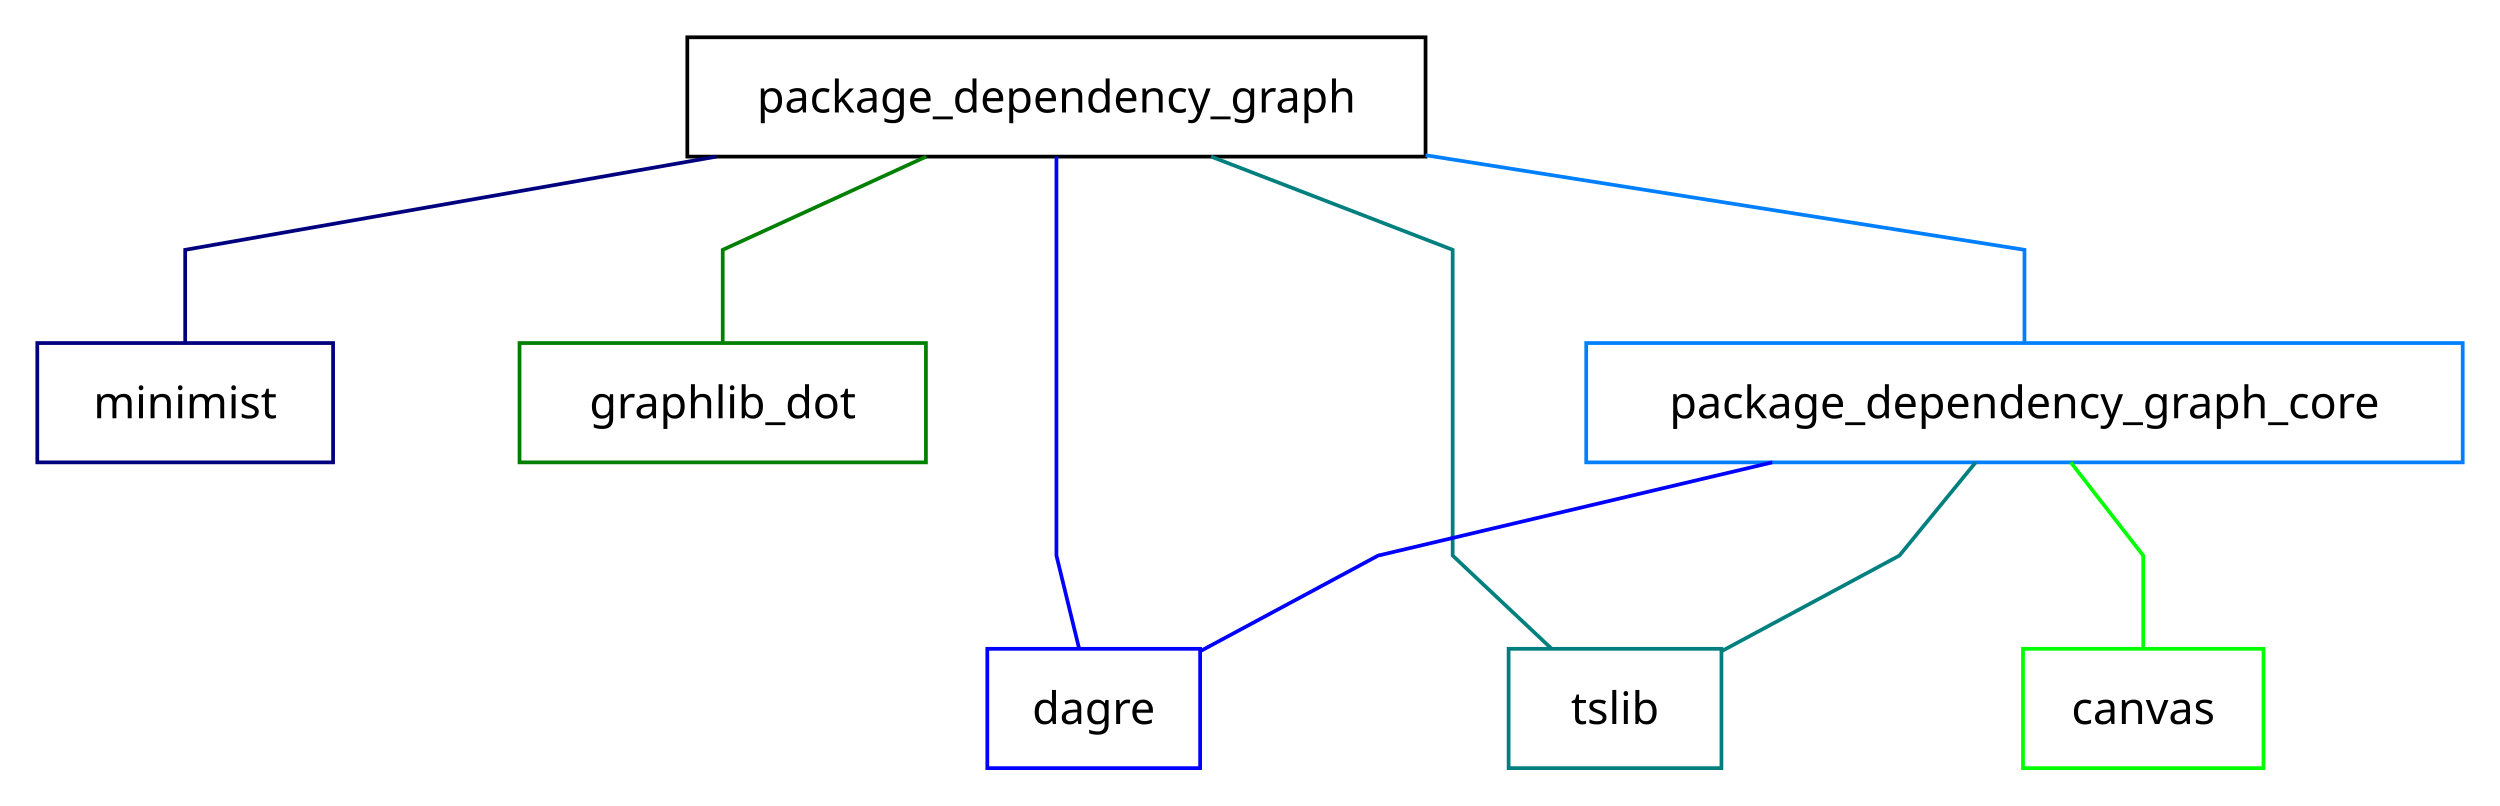
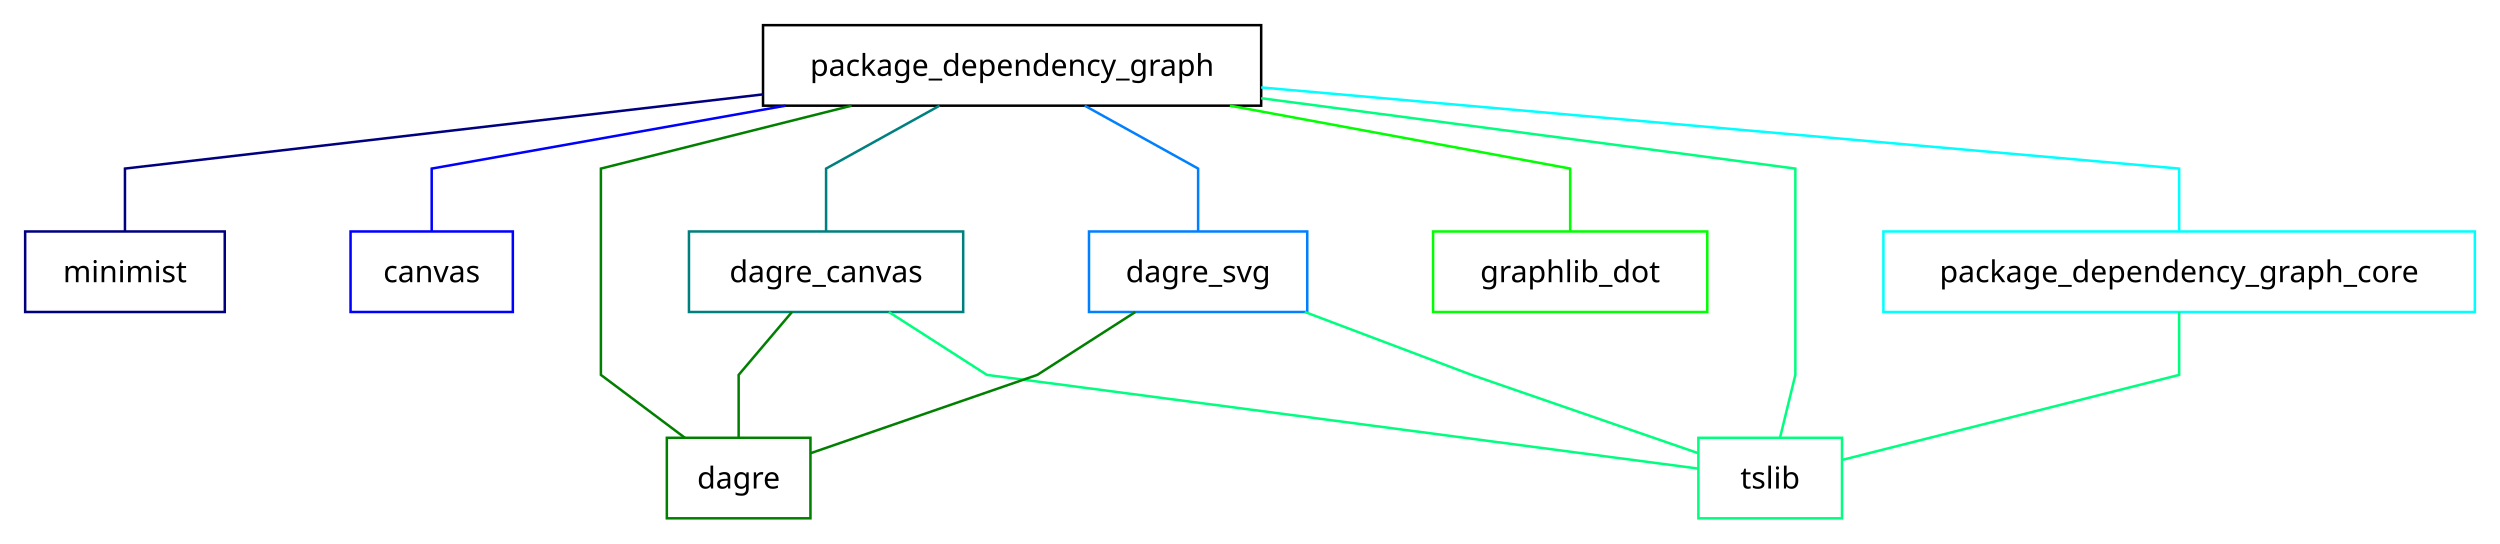
- <svg xmlns="http://www.w3.org/2000/svg" version="1.1" viewBox="0 0 670.464 216" color-interpolation-filters="sRGB">
+ <svg xmlns="http://www.w3.org/2000/svg" version="1.1" viewBox="0 0 993.616 216" color-interpolation-filters="sRGB">
  <g>
-     <rect x="184.328" y="10" width="197.984" height="32" stroke="#000000" fill="none" />
-     <text text-anchor="middle" x="283.32" y="26" fill="black" dominant-baseline="middle" style="font-size:12px;font-family:sans-serif">package_dependency_graph
+     <rect x="303.262" y="10" width="197.984" height="32" stroke="#000000" fill="none" />
+     <text text-anchor="middle" x="402.254" y="26" fill="black" dominant-baseline="middle" style="font-size:12px;font-family:sans-serif">package_dependency_graph
      </text>
  </g>
  <g>
    <rect x="10" y="92" width="79.328" height="32" stroke="#00007f" fill="none" />
    <text text-anchor="middle" x="49.664" y="108" fill="black" dominant-baseline="middle" style="font-size:12px;font-family:sans-serif">minimist
      </text>
  </g>
  <g>
-     <rect x="264.78" y="174" width="57.08" height="32" stroke="#0000ff" fill="none" />
-     <text text-anchor="middle" x="293.32" y="190" fill="black" dominant-baseline="middle" style="font-size:12px;font-family:sans-serif">dagre
+     <rect x="139.328" y="92" width="64.496" height="32" stroke="#0000ff" fill="none" />
+     <text text-anchor="middle" x="171.576" y="108" fill="black" dominant-baseline="middle" style="font-size:12px;font-family:sans-serif">canvas
      </text>
  </g>
  <g>
-     <rect x="139.328" y="92" width="108.992" height="32" stroke="#007f00" fill="none" />
-     <text text-anchor="middle" x="193.824" y="108" fill="black" dominant-baseline="middle" style="font-size:12px;font-family:sans-serif">graphlib_dot
+     <rect x="265.032" y="174" width="57.08" height="32" stroke="#007f00" fill="none" />
+     <text text-anchor="middle" x="293.572" y="190" fill="black" dominant-baseline="middle" style="font-size:12px;font-family:sans-serif">dagre
      </text>
  </g>
  <g>
-     <rect x="404.586" y="174" width="57.08" height="32" stroke="#007f7f" fill="none" />
-     <text text-anchor="middle" x="433.126" y="190" fill="black" dominant-baseline="middle" style="font-size:12px;font-family:sans-serif">tslib
+     <rect x="273.824" y="92" width="108.992" height="32" stroke="#007f7f" fill="none" />
+     <text text-anchor="middle" x="328.32" y="108" fill="black" dominant-baseline="middle" style="font-size:12px;font-family:sans-serif">dagre_canvas
      </text>
  </g>
  <g>
-     <rect x="425.4" y="92" width="235.064" height="32" stroke="#007fff" fill="none" />
-     <text text-anchor="middle" x="542.932" y="108" fill="black" dominant-baseline="middle" style="font-size:12px;font-family:sans-serif">package_dependency_graph_core
+     <rect x="432.816" y="92" width="86.744" height="32" stroke="#007fff" fill="none" />
+     <text text-anchor="middle" x="476.188" y="108" fill="black" dominant-baseline="middle" style="font-size:12px;font-family:sans-serif">dagre_svg
      </text>
  </g>
  <g>
-     <rect x="542.538" y="174" width="64.496" height="32" stroke="#00ff00" fill="none" />
-     <text text-anchor="middle" x="574.786" y="190" fill="black" dominant-baseline="middle" style="font-size:12px;font-family:sans-serif">canvas
+     <rect x="569.56" y="92" width="108.992" height="32" stroke="#00ff00" fill="none" />
+     <text text-anchor="middle" x="624.056" y="108" fill="black" dominant-baseline="middle" style="font-size:12px;font-family:sans-serif">graphlib_dot
      </text>
  </g>
  <g>
-     <polyline points="192.137,42 49.664,67 49.664,92" stroke="#00007f" fill="none" />
+     <rect x="675.012" y="174" width="57.08" height="32" stroke="#00ff7f" fill="none" />
+     <text text-anchor="middle" x="703.552" y="190" fill="black" dominant-baseline="middle" style="font-size:12px;font-family:sans-serif">tslib
+       </text>
  </g>
  <g>
-     <polyline points="283.32,42 283.32,67 283.32,108 283.32,149 289.418,174" stroke="#0000ff" fill="none" />
+     <rect x="748.552" y="92" width="235.064" height="32" stroke="#00ffff" fill="none" />
+     <text text-anchor="middle" x="866.084" y="108" fill="black" dominant-baseline="middle" style="font-size:12px;font-family:sans-serif">package_dependency_graph_core
+       </text>
  </g>
  <g>
-     <polyline points="248.395,42 193.824,67 193.824,92" stroke="#007f00" fill="none" />
+     <polyline points="303.262,37.511 49.664,67 49.664,92" stroke="#00007f" fill="none" />
  </g>
  <g>
-     <polyline points="324.79,42 389.586,67 389.586,108 389.586,149 416.135,174" stroke="#007f7f" fill="none" />
+     <polyline points="312.233,42 171.576,67 171.576,92" stroke="#0000ff" fill="none" />
  </g>
  <g>
-     <polyline points="382.312,41.634 542.932,67 542.932,92" stroke="#007fff" fill="none" />
+     <polyline points="338.476,42 238.824,67 238.824,108 238.824,149 272.207,174" stroke="#007f00" fill="none" />
  </g>
  <g>
-     <polyline points="555.363,124 574.786,149 574.786,174" stroke="#00ff00" fill="none" />
+     <polyline points="373.402,42 328.32,67 328.32,92" stroke="#007f7f" fill="none" />
  </g>
  <g>
-     <polyline points="475.285,124 369.586,149 321.86,174.657" stroke="#0000ff" fill="none" />
+     <polyline points="431.106,42 476.188,67 476.188,92" stroke="#007fff" fill="none" />
  </g>
  <g>
-     <polyline points="529.843,124 509.392,149 461.666,174.657" stroke="#007f7f" fill="none" />
+     <polyline points="488.811,42 624.056,67 624.056,92" stroke="#00ff00" fill="none" />
+   </g>
+   <g>
+     <polyline points="501.246,39.038 713.552,67 713.552,108 713.552,149 707.454,174" stroke="#00ff7f" fill="none" />
+   </g>
+   <g>
+     <polyline points="501.246,34.75 866.084,67 866.084,92" stroke="#00ffff" fill="none" />
+   </g>
+   <g>
+     <polyline points="866.084,124 866.084,149 732.092,182.801" stroke="#00ff7f" fill="none" />
+   </g>
+   <g>
+     <polyline points="314.76,124 293.572,149 293.572,174" stroke="#007f00" fill="none" />
+   </g>
+   <g>
+     <polyline points="353.27,124 392.254,149 675.012,186.241" stroke="#00ff7f" fill="none" />
+   </g>
+   <g>
+     <polyline points="451.238,124 412.254,149 322.112,180.141" stroke="#007f00" fill="none" />
+   </g>
+   <g>
+     <polyline points="518.6,124 584.87,149 675.012,180.141" stroke="#00ff7f" fill="none" />
  </g>
</svg>
